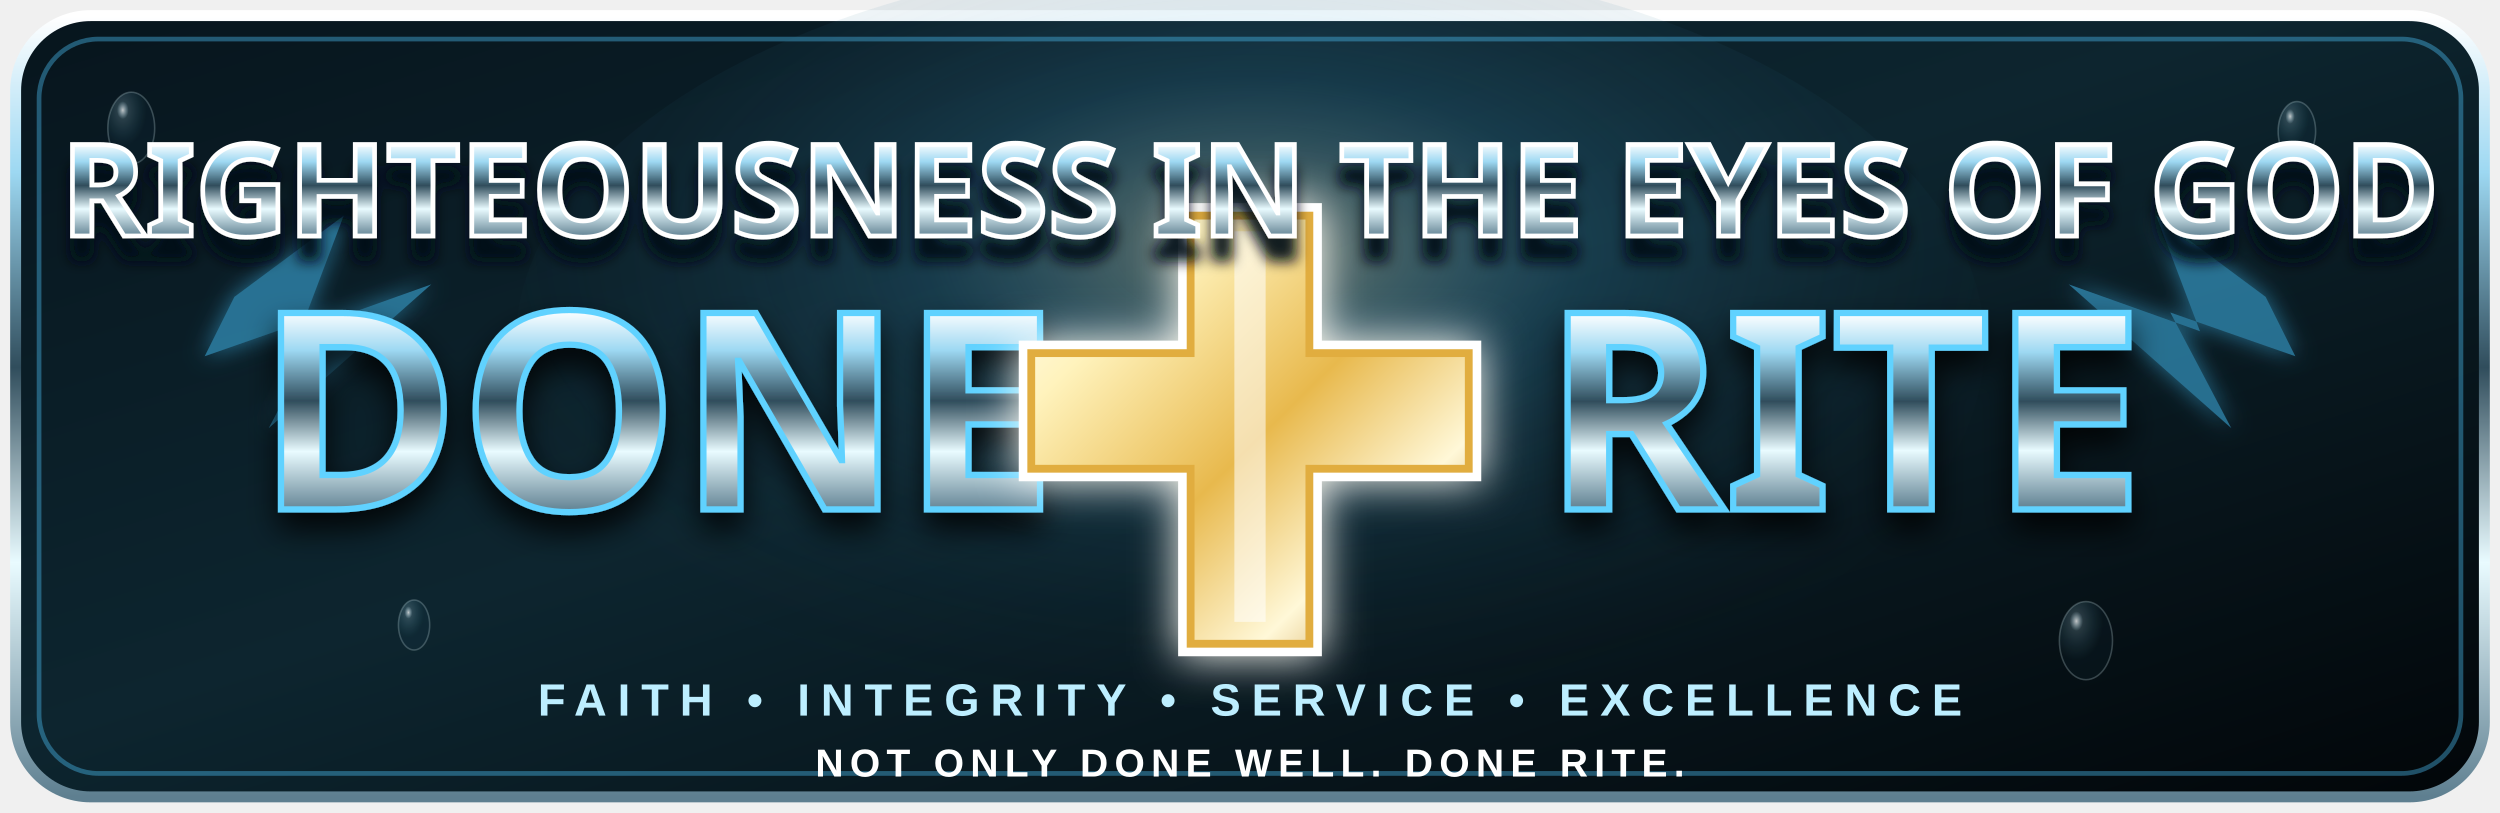
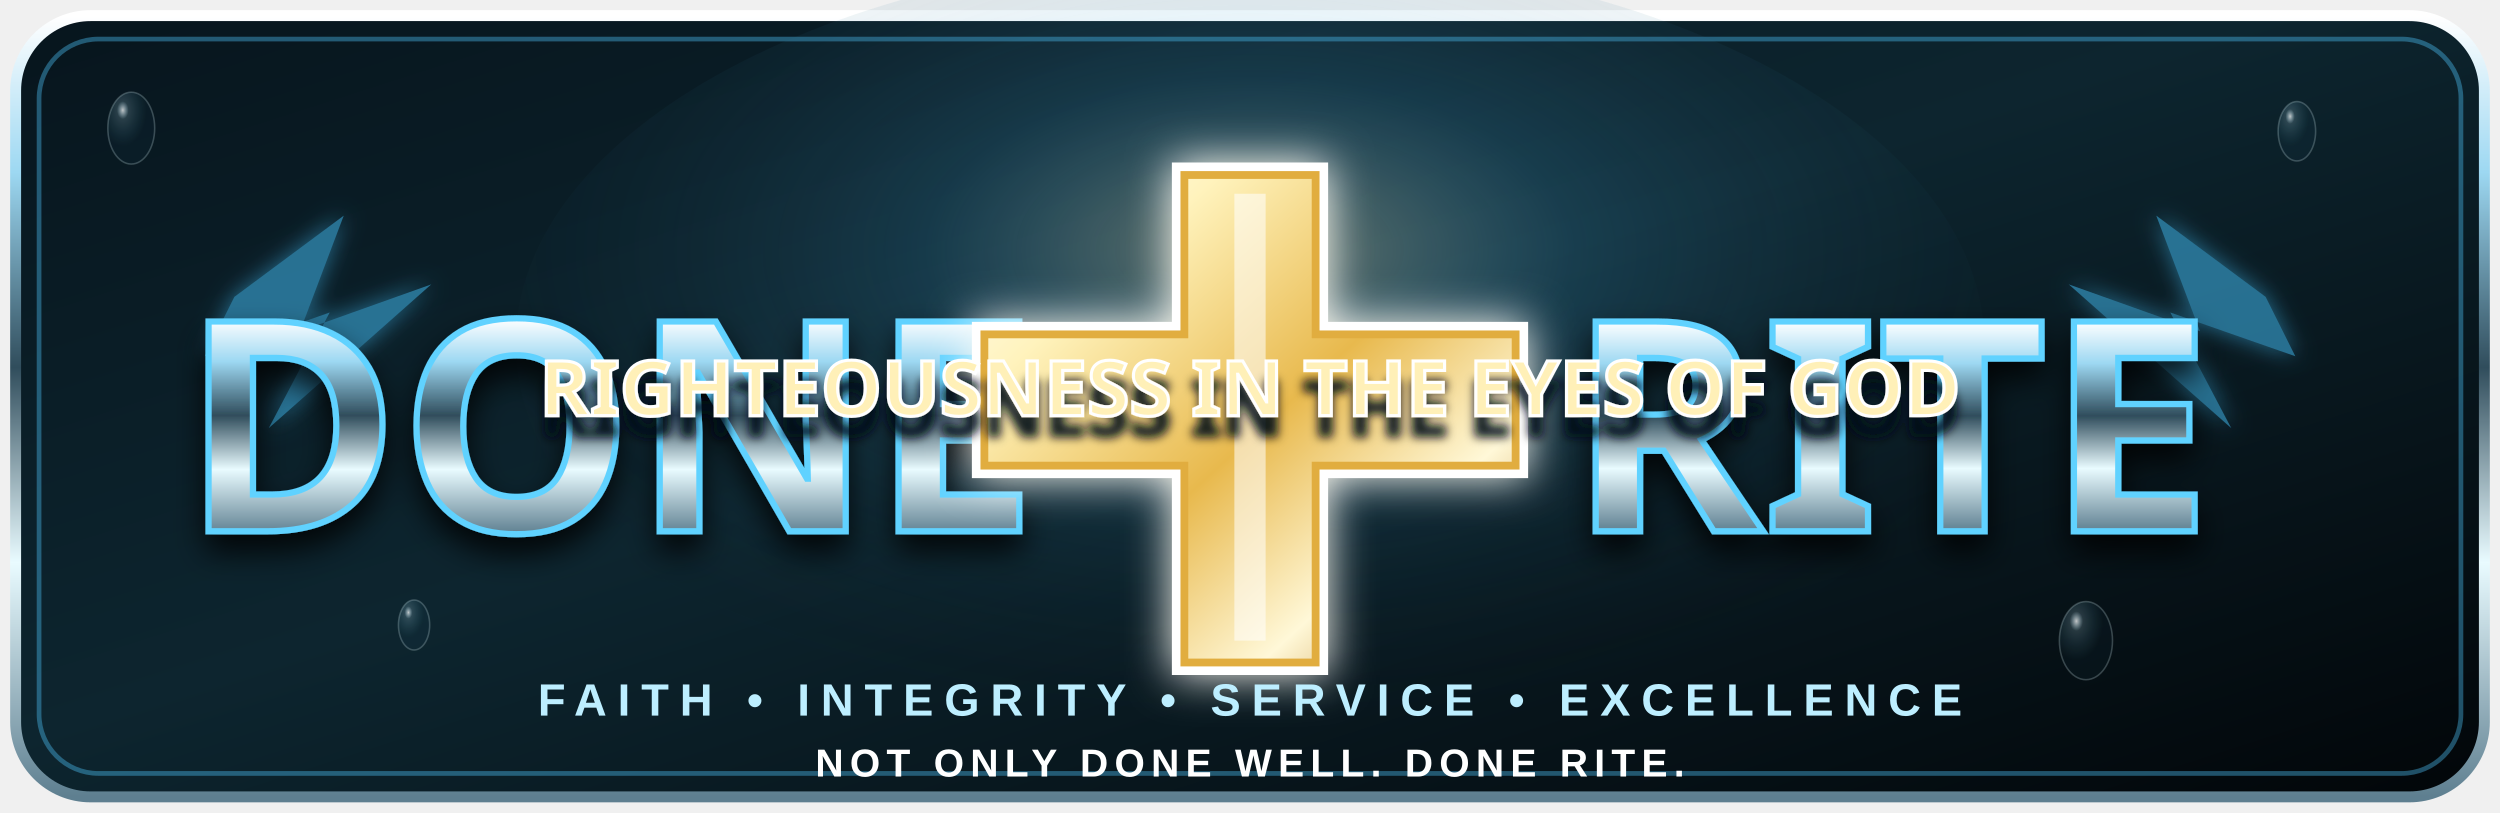
<svg xmlns="http://www.w3.org/2000/svg" viewBox="0 0 1600 520" preserveAspectRatio="xMidYMid meet" role="img" aria-labelledby="title desc">
  <defs>
    <linearGradient id="bg" x1="0" y1="0" x2="1" y2="1">
      <stop stop-color="#07151d" />
      <stop offset=".46" stop-color="#0d252f" />
      <stop offset="1" stop-color="#020609" />
    </linearGradient>
    <linearGradient id="chrome" x1="0" y1="0" x2="0" y2="1">
      <stop stop-color="#ffffff" />
      <stop offset=".2" stop-color="#9dd8f2" />
      <stop offset=".45" stop-color="#304d5c" />
      <stop offset=".7" stop-color="#e9fbff" />
      <stop offset="1" stop-color="#5e7f90" />
    </linearGradient>
    <linearGradient id="gold" x1="0" y1="0" x2="1" y2="1">
      <stop stop-color="#ffffff" />
      <stop offset=".22" stop-color="#fff3bd" />
      <stop offset=".52" stop-color="#e8b94d" />
      <stop offset=".76" stop-color="#fff8d8" />
      <stop offset="1" stop-color="#b97a10" />
    </linearGradient>
    <radialGradient id="light" cx="50%" cy="38%" r="62%">
      <stop stop-color="#fff6c8" stop-opacity=".42" />
      <stop offset=".36" stop-color="#57caff" stop-opacity=".15" />
      <stop offset="1" stop-color="#07151d" stop-opacity="0" />
    </radialGradient>
    <radialGradient id="drop" cx="32%" cy="25%">
      <stop stop-color="#ffffff" stop-opacity=".75" />
      <stop offset=".25" stop-color="#bcecff" stop-opacity=".18" />
      <stop offset="1" stop-color="#52b6dc" stop-opacity=".03" />
    </radialGradient>
    <filter id="goldGlow" x="-100%" y="-100%" width="300%" height="300%">
      <feGaussianBlur stdDeviation="14" result="blur" />
      <feMerge>
        <feMergeNode in="blur" />
        <feMergeNode in="SourceGraphic" />
      </feMerge>
    </filter>
    <filter id="blueGlow" x="-50%" y="-50%" width="200%" height="200%">
      <feGaussianBlur stdDeviation="7" result="blur" />
      <feMerge>
        <feMergeNode in="blur" />
        <feMergeNode in="SourceGraphic" />
      </feMerge>
    </filter>
    <filter id="wordShadow" x="-30%" y="-30%" width="160%" height="180%">
      <feDropShadow dx="0" dy="11" stdDeviation="10" flood-color="#000000" flood-opacity=".84" />
    </filter>
-     <filter id="sentenceShadow" x="-20%" y="-40%" width="140%" height="260%">
-       <feDropShadow dx="0" dy="31" stdDeviation="10" flood-color="#000000" flood-opacity=".98" />
-       <feDropShadow dx="0" dy="15" stdDeviation="4" flood-color="#001018" flood-opacity=".92" />
+     <filter id="sentenceShadow" x="-20%" y="-70%" width="140%" height="260%">
+       <feDropShadow dx="0" dy="28" stdDeviation="7" flood-color="#000000" flood-opacity=".98" />
+       <feDropShadow dx="0" dy="13" stdDeviation="3" flood-color="#001018" flood-opacity=".9" />
    </filter>
  </defs>
  <rect x="10" y="10" width="1580" height="500" rx="48" fill="url(#bg)" stroke="url(#chrome)" stroke-width="7" />
  <rect x="25" y="25" width="1550" height="470" rx="38" fill="none" stroke="#50c8ff" stroke-opacity=".38" stroke-width="3" />
  <ellipse cx="800" cy="220" rx="470" ry="250" fill="url(#light)" />
  <path d="m150 190 70-52-28 74 84-30-104 92 39-74-80 28zm1300 0-70-52 28 74-84-30 104 92-39-74 80 28z" fill="#45c5ff" opacity=".5" filter="url(#blueGlow)" />
  <g fill="url(#drop)" stroke="#dff7ff" stroke-opacity=".23">
    <ellipse cx="84" cy="82" rx="15" ry="23" />
    <ellipse cx="265" cy="400" rx="10" ry="16" />
    <ellipse cx="1470" cy="84" rx="12" ry="19" />
    <ellipse cx="1335" cy="410" rx="17" ry="25" />
  </g>
  <g font-family="Arial Black, Impact, sans-serif" font-weight="900" text-anchor="middle" filter="url(#wordShadow)">
-     <text x="420" y="326" font-size="176" textLength="430" lengthAdjust="spacingAndGlyphs" fill="url(#chrome)" stroke="#61d2ff" stroke-width="4">DONE</text>
-     <text x="1180" y="326" font-size="176" textLength="430" lengthAdjust="spacingAndGlyphs" fill="url(#chrome)" stroke="#61d2ff" stroke-width="4">RITE</text>
+     <text x="390" y="340" font-size="188" textLength="520" lengthAdjust="spacingAndGlyphs" fill="url(#chrome)" stroke="#61d2ff" stroke-width="4">DONE</text>
+     <text x="1210" y="340" font-size="188" textLength="520" lengthAdjust="spacingAndGlyphs" fill="url(#chrome)" stroke="#61d2ff" stroke-width="4">RITE</text>
  </g>
  <g filter="url(#goldGlow)">
-     <path d="M762 138h76v88h102v74H838v112h-76V300H660v-74h102z" fill="#fff8d2" stroke="#ffffff" stroke-width="16" />
+     <path d="M758 112h84v102h128v84H842v126h-84V298H630v-84h128z" fill="#fff8d2" stroke="#ffffff" stroke-width="16" />
  </g>
-   <path d="M762 138h76v88h102v74H838v112h-76V300H660v-74h102z" fill="url(#gold)" stroke="#e1ad3f" stroke-width="5" />
-   <path d="M790 148h20v250h-20z" fill="#ffffff" opacity=".55" />
+   <path d="M758 112h84v102h128v84H842v126h-84V298H630v-84h128z" fill="url(#gold)" stroke="#e1ad3f" stroke-width="5" />
+   <path d="M790 124h20v286h-20z" fill="#ffffff" opacity=".55" />
  <g font-family="Arial Black, Impact, sans-serif" font-weight="900" text-anchor="middle" filter="url(#sentenceShadow)">
-     <text x="800" y="151" font-size="82" textLength="1410" lengthAdjust="spacingAndGlyphs" fill="url(#chrome)" stroke="#ffffff" stroke-width="3">RIGHTEOUSNESS IN THE EYES OF GOD</text>
+     <text x="800" y="266" font-size="49" textLength="1160" lengthAdjust="spacingAndGlyphs" fill="#fff0b8" stroke="#ffffff" stroke-width="2">RIGHTEOUSNESS IN THE EYES OF GOD</text>
  </g>
  <text x="800" y="458" text-anchor="middle" fill="#bdeeff" font-family="Arial, sans-serif" font-size="29" font-weight="800" letter-spacing="7">FAITH • INTEGRITY • SERVICE • EXCELLENCE</text>
  <text x="800" y="497" text-anchor="middle" fill="#ffffff" font-family="Arial, sans-serif" font-size="25" font-weight="700" letter-spacing="4">NOT ONLY DONE WELL. DONE RITE.</text>
</svg>
